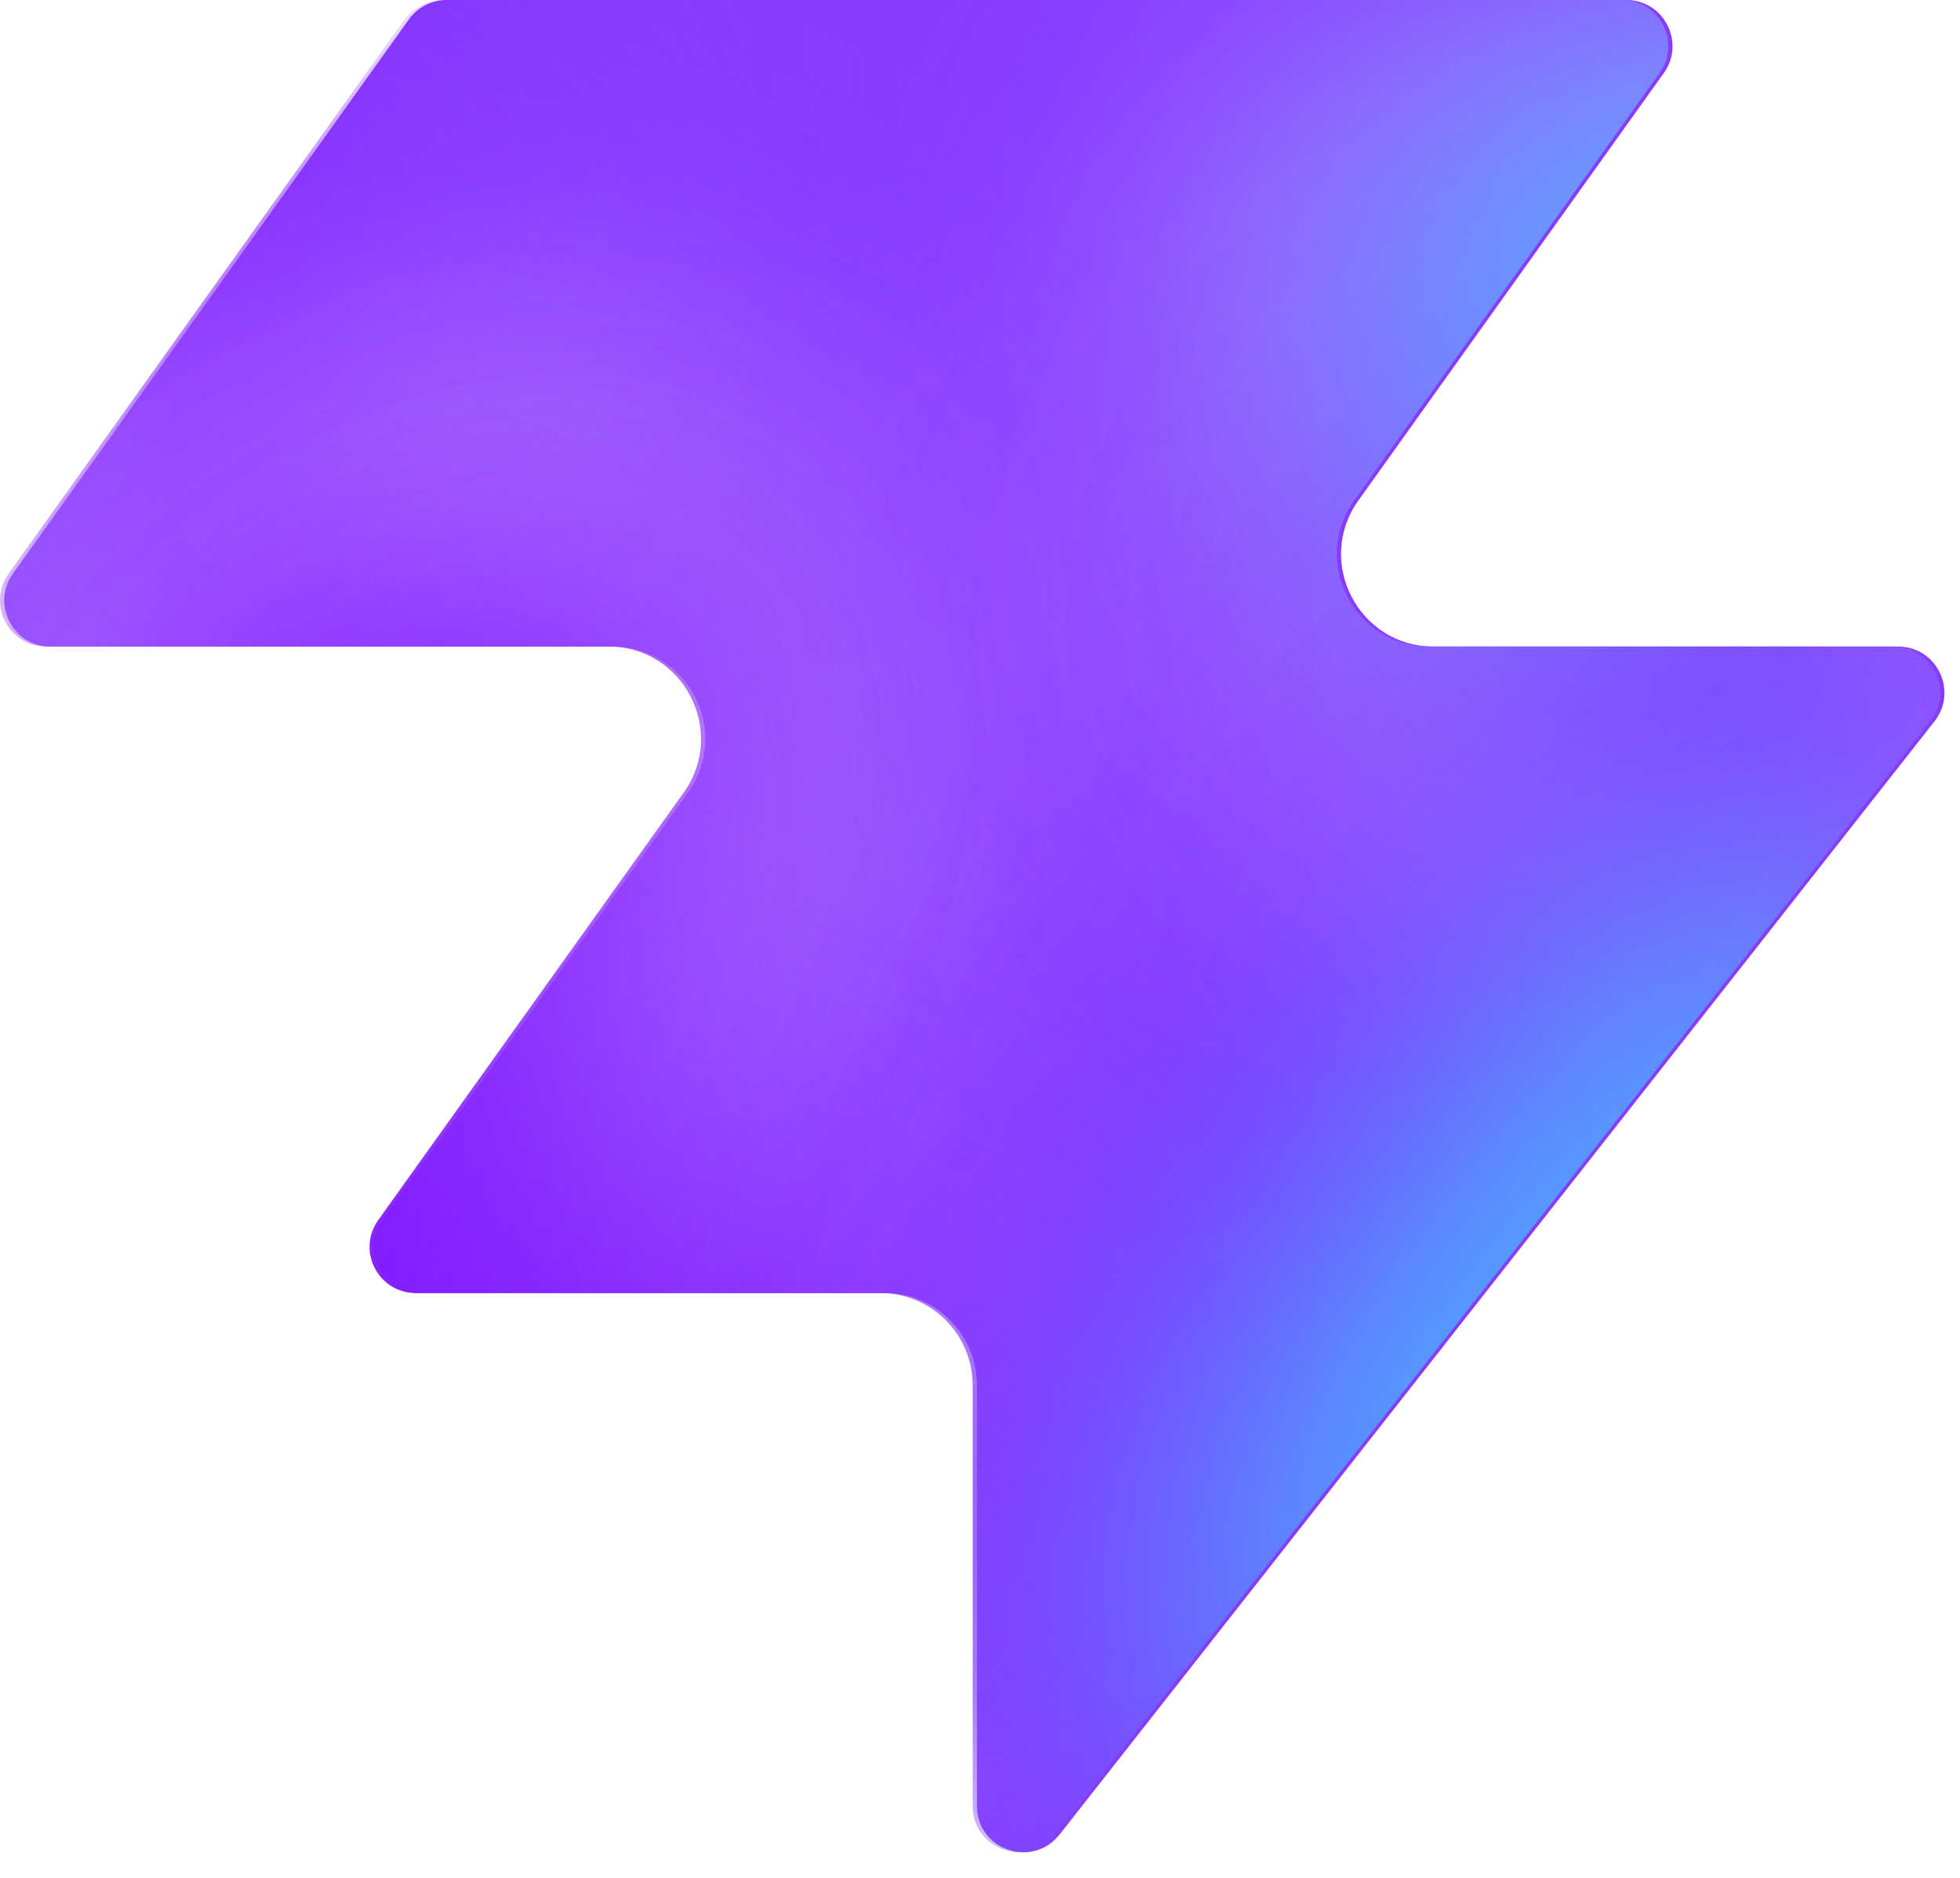
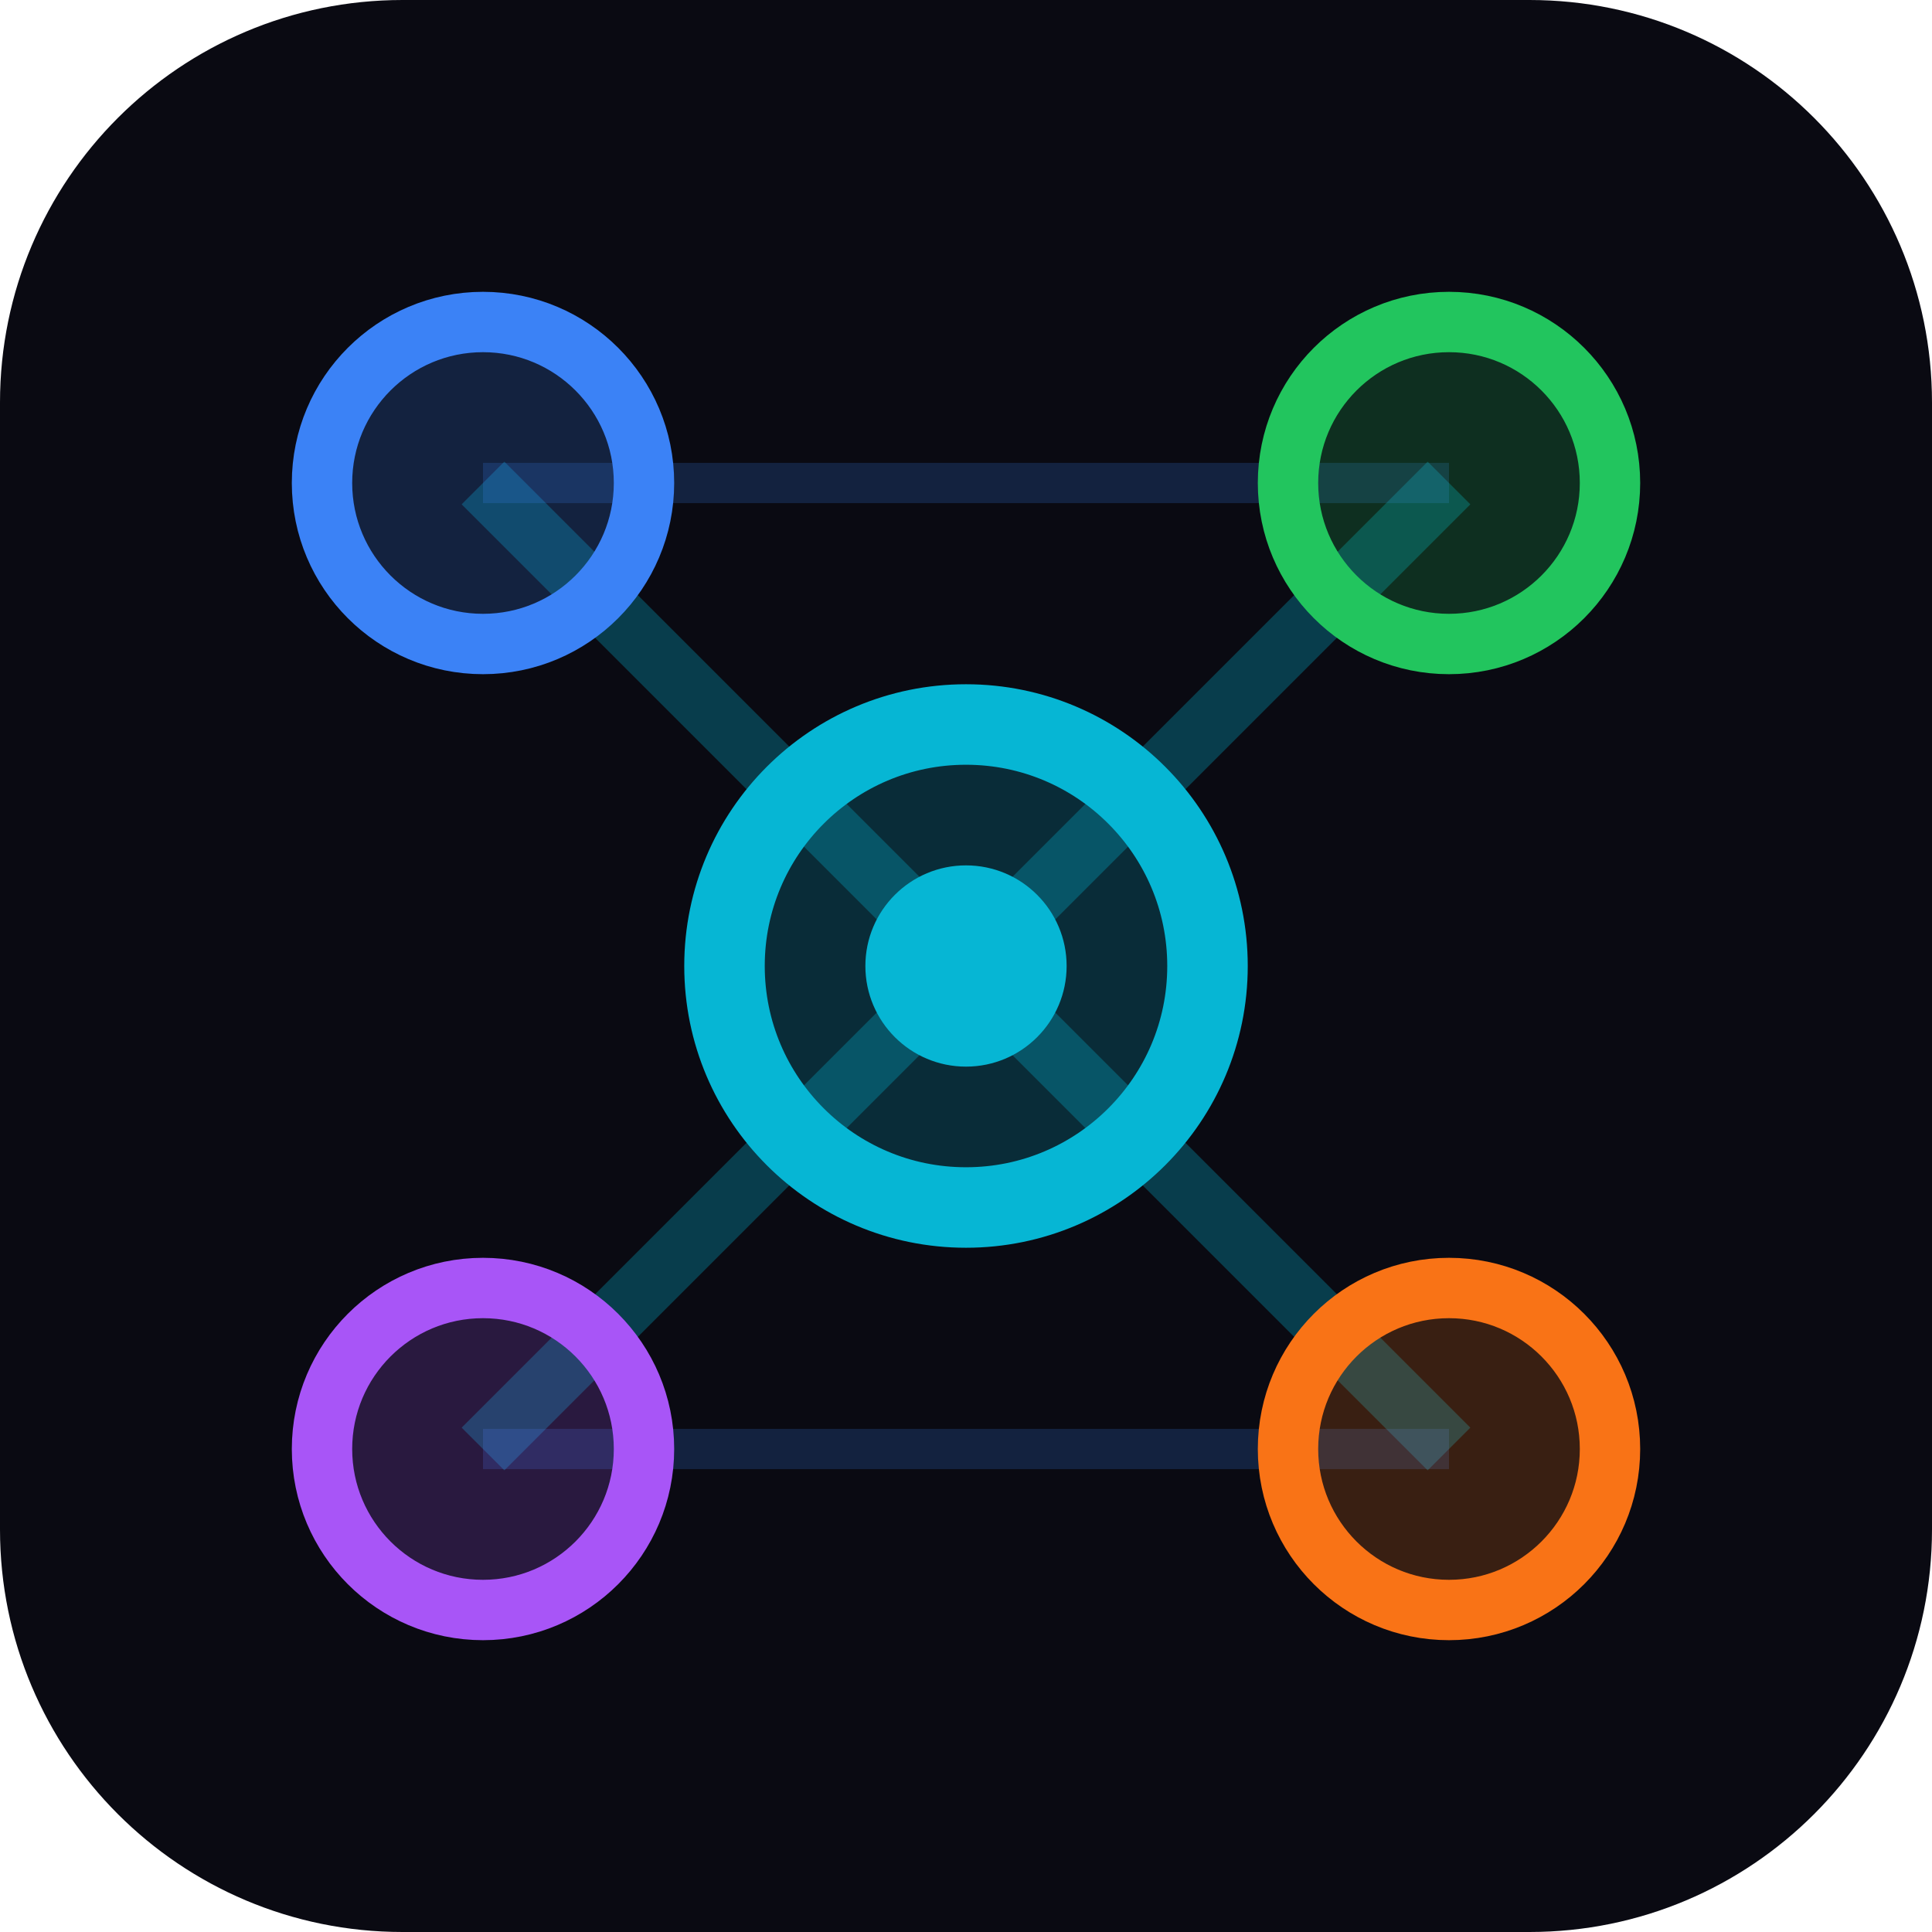
- <svg xmlns="http://www.w3.org/2000/svg" width="48" height="46" fill="none" viewBox="0 0 48 46">
-   <path fill="#863bff" d="M25.946 44.938c-.664.845-2.021.375-2.021-.698V33.937a2.26 2.26 0 0 0-2.262-2.262H10.287c-.92 0-1.456-1.04-.92-1.788l7.48-10.471c1.07-1.497 0-3.578-1.842-3.578H1.237c-.92 0-1.456-1.04-.92-1.788L10.013.474c.214-.297.556-.474.92-.474h28.894c.92 0 1.456 1.04.92 1.788l-7.48 10.471c-1.07 1.498 0 3.579 1.842 3.579h11.377c.943 0 1.473 1.088.89 1.83L25.947 44.94z" style="fill:#863bff;fill:color(display-p3 .525 .23 1);fill-opacity:1" />
-   <mask id="a" width="48" height="46" x="0" y="0" maskUnits="userSpaceOnUse" style="mask-type:alpha">
-     <path fill="#000" d="M25.842 44.938c-.664.844-2.021.375-2.021-.698V33.937a2.26 2.26 0 0 0-2.262-2.262H10.183c-.92 0-1.456-1.04-.92-1.788l7.48-10.471c1.07-1.498 0-3.579-1.842-3.579H1.133c-.92 0-1.456-1.04-.92-1.787L9.91.473c.214-.297.556-.474.92-.474h28.894c.92 0 1.456 1.04.92 1.788l-7.48 10.471c-1.07 1.498 0 3.578 1.842 3.578h11.377c.943 0 1.473 1.088.89 1.832L25.843 44.94z" style="fill:#000;fill-opacity:1" />
-   </mask>
-   <g mask="url(#a)">
-     <g filter="url(#b)">
-       <ellipse cx="5.508" cy="14.704" fill="#ede6ff" rx="5.508" ry="14.704" style="fill:#ede6ff;fill:color(display-p3 .927 .903 1);fill-opacity:1" transform="matrix(.00324 1 1 -.00324 -4.47 31.516)" />
-     </g>
-     <g filter="url(#c)">
-       <ellipse cx="10.399" cy="29.851" fill="#ede6ff" rx="10.399" ry="29.851" style="fill:#ede6ff;fill:color(display-p3 .927 .903 1);fill-opacity:1" transform="matrix(.00324 1 1 -.00324 -39.328 7.883)" />
-     </g>
-     <g filter="url(#d)">
-       <ellipse cx="5.508" cy="30.487" fill="#7e14ff" rx="5.508" ry="30.487" style="fill:#7e14ff;fill:color(display-p3 .492 .077 1);fill-opacity:1" transform="rotate(89.814 -25.913 -14.639)scale(1 -1)" />
-     </g>
-     <g filter="url(#e)">
-       <ellipse cx="5.508" cy="30.599" fill="#7e14ff" rx="5.508" ry="30.599" style="fill:#7e14ff;fill:color(display-p3 .492 .077 1);fill-opacity:1" transform="rotate(89.814 -32.644 -3.334)scale(1 -1)" />
-     </g>
-     <g filter="url(#f)">
-       <ellipse cx="5.508" cy="30.599" fill="#7e14ff" rx="5.508" ry="30.599" style="fill:#7e14ff;fill:color(display-p3 .492 .077 1);fill-opacity:1" transform="matrix(.00324 1 1 -.00324 -34.34 30.47)" />
-     </g>
-     <g filter="url(#g)">
-       <ellipse cx="14.072" cy="22.078" fill="#ede6ff" rx="14.072" ry="22.078" style="fill:#ede6ff;fill:color(display-p3 .927 .903 1);fill-opacity:1" transform="rotate(93.35 24.506 48.493)scale(-1 1)" />
-     </g>
-     <g filter="url(#h)">
-       <ellipse cx="3.47" cy="21.501" fill="#7e14ff" rx="3.47" ry="21.501" style="fill:#7e14ff;fill:color(display-p3 .492 .077 1);fill-opacity:1" transform="rotate(89.009 28.708 47.59)scale(-1 1)" />
-     </g>
-     <g filter="url(#i)">
-       <ellipse cx="3.47" cy="21.501" fill="#7e14ff" rx="3.47" ry="21.501" style="fill:#7e14ff;fill:color(display-p3 .492 .077 1);fill-opacity:1" transform="rotate(89.009 28.708 47.59)scale(-1 1)" />
-     </g>
-     <g filter="url(#j)">
-       <ellipse cx=".387" cy="8.972" fill="#7e14ff" rx="4.407" ry="29.108" style="fill:#7e14ff;fill:color(display-p3 .492 .077 1);fill-opacity:1" transform="rotate(39.51 .387 8.972)" />
-     </g>
-     <g filter="url(#k)">
-       <ellipse cx="47.523" cy="-6.092" fill="#7e14ff" rx="4.407" ry="29.108" style="fill:#7e14ff;fill:color(display-p3 .492 .077 1);fill-opacity:1" transform="rotate(37.892 47.523 -6.092)" />
-     </g>
-     <g filter="url(#l)">
-       <ellipse cx="41.412" cy="6.333" fill="#47bfff" rx="5.971" ry="9.665" style="fill:#47bfff;fill:color(display-p3 .28 .748 1);fill-opacity:1" transform="rotate(37.892 41.412 6.333)" />
-     </g>
-     <g filter="url(#m)">
-       <ellipse cx="-1.879" cy="38.332" fill="#7e14ff" rx="4.407" ry="29.108" style="fill:#7e14ff;fill:color(display-p3 .492 .077 1);fill-opacity:1" transform="rotate(37.892 -1.88 38.332)" />
-     </g>
-     <g filter="url(#n)">
-       <ellipse cx="-1.879" cy="38.332" fill="#7e14ff" rx="4.407" ry="29.108" style="fill:#7e14ff;fill:color(display-p3 .492 .077 1);fill-opacity:1" transform="rotate(37.892 -1.88 38.332)" />
-     </g>
-     <g filter="url(#o)">
-       <ellipse cx="35.651" cy="29.907" fill="#7e14ff" rx="4.407" ry="29.108" style="fill:#7e14ff;fill:color(display-p3 .492 .077 1);fill-opacity:1" transform="rotate(37.892 35.651 29.907)" />
-     </g>
-     <g filter="url(#p)">
-       <ellipse cx="38.418" cy="32.4" fill="#47bfff" rx="5.971" ry="15.297" style="fill:#47bfff;fill:color(display-p3 .28 .748 1);fill-opacity:1" transform="rotate(37.892 38.418 32.4)" />
-     </g>
-   </g>
-   <defs>
-     <filter id="b" width="60.045" height="41.654" x="-19.77" y="16.149" color-interpolation-filters="sRGB" filterUnits="userSpaceOnUse">
-       <feFlood flood-opacity="0" result="BackgroundImageFix" />
-       <feBlend in="SourceGraphic" in2="BackgroundImageFix" result="shape" />
-       <feGaussianBlur result="effect1_foregroundBlur_2002_17158" stdDeviation="7.659" />
-     </filter>
-     <filter id="c" width="90.34" height="51.437" x="-54.613" y="-7.533" color-interpolation-filters="sRGB" filterUnits="userSpaceOnUse">
-       <feFlood flood-opacity="0" result="BackgroundImageFix" />
-       <feBlend in="SourceGraphic" in2="BackgroundImageFix" result="shape" />
-       <feGaussianBlur result="effect1_foregroundBlur_2002_17158" stdDeviation="7.659" />
-     </filter>
-     <filter id="d" width="79.355" height="29.4" x="-49.64" y="2.03" color-interpolation-filters="sRGB" filterUnits="userSpaceOnUse">
-       <feFlood flood-opacity="0" result="BackgroundImageFix" />
-       <feBlend in="SourceGraphic" in2="BackgroundImageFix" result="shape" />
-       <feGaussianBlur result="effect1_foregroundBlur_2002_17158" stdDeviation="4.596" />
-     </filter>
-     <filter id="e" width="79.579" height="29.4" x="-45.045" y="20.029" color-interpolation-filters="sRGB" filterUnits="userSpaceOnUse">
-       <feFlood flood-opacity="0" result="BackgroundImageFix" />
-       <feBlend in="SourceGraphic" in2="BackgroundImageFix" result="shape" />
-       <feGaussianBlur result="effect1_foregroundBlur_2002_17158" stdDeviation="4.596" />
-     </filter>
-     <filter id="f" width="79.579" height="29.4" x="-43.513" y="21.178" color-interpolation-filters="sRGB" filterUnits="userSpaceOnUse">
-       <feFlood flood-opacity="0" result="BackgroundImageFix" />
-       <feBlend in="SourceGraphic" in2="BackgroundImageFix" result="shape" />
-       <feGaussianBlur result="effect1_foregroundBlur_2002_17158" stdDeviation="4.596" />
-     </filter>
-     <filter id="g" width="74.749" height="58.852" x="15.756" y="-17.901" color-interpolation-filters="sRGB" filterUnits="userSpaceOnUse">
-       <feFlood flood-opacity="0" result="BackgroundImageFix" />
-       <feBlend in="SourceGraphic" in2="BackgroundImageFix" result="shape" />
-       <feGaussianBlur result="effect1_foregroundBlur_2002_17158" stdDeviation="7.659" />
-     </filter>
-     <filter id="h" width="61.377" height="25.362" x="23.548" y="2.284" color-interpolation-filters="sRGB" filterUnits="userSpaceOnUse">
-       <feFlood flood-opacity="0" result="BackgroundImageFix" />
-       <feBlend in="SourceGraphic" in2="BackgroundImageFix" result="shape" />
-       <feGaussianBlur result="effect1_foregroundBlur_2002_17158" stdDeviation="4.596" />
-     </filter>
-     <filter id="i" width="61.377" height="25.362" x="23.548" y="2.284" color-interpolation-filters="sRGB" filterUnits="userSpaceOnUse">
-       <feFlood flood-opacity="0" result="BackgroundImageFix" />
-       <feBlend in="SourceGraphic" in2="BackgroundImageFix" result="shape" />
-       <feGaussianBlur result="effect1_foregroundBlur_2002_17158" stdDeviation="4.596" />
-     </filter>
-     <filter id="j" width="56.045" height="63.649" x="-27.636" y="-22.853" color-interpolation-filters="sRGB" filterUnits="userSpaceOnUse">
-       <feFlood flood-opacity="0" result="BackgroundImageFix" />
-       <feBlend in="SourceGraphic" in2="BackgroundImageFix" result="shape" />
-       <feGaussianBlur result="effect1_foregroundBlur_2002_17158" stdDeviation="4.596" />
-     </filter>
-     <filter id="k" width="54.814" height="64.646" x="20.116" y="-38.415" color-interpolation-filters="sRGB" filterUnits="userSpaceOnUse">
-       <feFlood flood-opacity="0" result="BackgroundImageFix" />
-       <feBlend in="SourceGraphic" in2="BackgroundImageFix" result="shape" />
-       <feGaussianBlur result="effect1_foregroundBlur_2002_17158" stdDeviation="4.596" />
-     </filter>
-     <filter id="l" width="33.541" height="35.313" x="24.641" y="-11.323" color-interpolation-filters="sRGB" filterUnits="userSpaceOnUse">
-       <feFlood flood-opacity="0" result="BackgroundImageFix" />
-       <feBlend in="SourceGraphic" in2="BackgroundImageFix" result="shape" />
-       <feGaussianBlur result="effect1_foregroundBlur_2002_17158" stdDeviation="4.596" />
-     </filter>
-     <filter id="m" width="54.814" height="64.646" x="-29.286" y="6.009" color-interpolation-filters="sRGB" filterUnits="userSpaceOnUse">
-       <feFlood flood-opacity="0" result="BackgroundImageFix" />
-       <feBlend in="SourceGraphic" in2="BackgroundImageFix" result="shape" />
-       <feGaussianBlur result="effect1_foregroundBlur_2002_17158" stdDeviation="4.596" />
-     </filter>
-     <filter id="n" width="54.814" height="64.646" x="-29.286" y="6.009" color-interpolation-filters="sRGB" filterUnits="userSpaceOnUse">
-       <feFlood flood-opacity="0" result="BackgroundImageFix" />
-       <feBlend in="SourceGraphic" in2="BackgroundImageFix" result="shape" />
-       <feGaussianBlur result="effect1_foregroundBlur_2002_17158" stdDeviation="4.596" />
-     </filter>
-     <filter id="o" width="54.814" height="64.646" x="8.244" y="-2.416" color-interpolation-filters="sRGB" filterUnits="userSpaceOnUse">
-       <feFlood flood-opacity="0" result="BackgroundImageFix" />
-       <feBlend in="SourceGraphic" in2="BackgroundImageFix" result="shape" />
-       <feGaussianBlur result="effect1_foregroundBlur_2002_17158" stdDeviation="4.596" />
-     </filter>
-     <filter id="p" width="39.409" height="43.623" x="18.713" y="10.588" color-interpolation-filters="sRGB" filterUnits="userSpaceOnUse">
-       <feFlood flood-opacity="0" result="BackgroundImageFix" />
-       <feBlend in="SourceGraphic" in2="BackgroundImageFix" result="shape" />
-       <feGaussianBlur result="effect1_foregroundBlur_2002_17158" stdDeviation="4.596" />
-     </filter>
-   </defs>
+ <svg xmlns="http://www.w3.org/2000/svg" width="48" height="48" viewBox="0 0 48 48" fill="none">
+   <rect width="48" height="48" rx="10" fill="#0a0a12" />
+   <line x1="24" y1="24" x2="12" y2="12" stroke="#06b6d4" stroke-width="1.5" stroke-opacity="0.3" />
+   <line x1="24" y1="24" x2="36" y2="12" stroke="#06b6d4" stroke-width="1.5" stroke-opacity="0.3" />
+   <line x1="24" y1="24" x2="12" y2="36" stroke="#06b6d4" stroke-width="1.5" stroke-opacity="0.3" />
+   <line x1="24" y1="24" x2="36" y2="36" stroke="#06b6d4" stroke-width="1.5" stroke-opacity="0.3" />
+   <line x1="12" y1="12" x2="36" y2="12" stroke="#3b82f6" stroke-width="1" stroke-opacity="0.2" />
+   <line x1="12" y1="36" x2="36" y2="36" stroke="#3b82f6" stroke-width="1" stroke-opacity="0.2" />
+   <circle cx="24" cy="24" r="6" fill="#06b6d4" fill-opacity="0.2" stroke="#06b6d4" stroke-width="2" />
+   <circle cx="24" cy="24" r="2.5" fill="#06b6d4" />
+   <circle cx="12" cy="12" r="4" fill="#3b82f6" fill-opacity="0.2" stroke="#3b82f6" stroke-width="1.5" />
+   <circle cx="36" cy="12" r="4" fill="#22c55e" fill-opacity="0.2" stroke="#22c55e" stroke-width="1.5" />
+   <circle cx="12" cy="36" r="4" fill="#a855f7" fill-opacity="0.2" stroke="#a855f7" stroke-width="1.5" />
+   <circle cx="36" cy="36" r="4" fill="#f97316" fill-opacity="0.2" stroke="#f97316" stroke-width="1.5" />
</svg>
